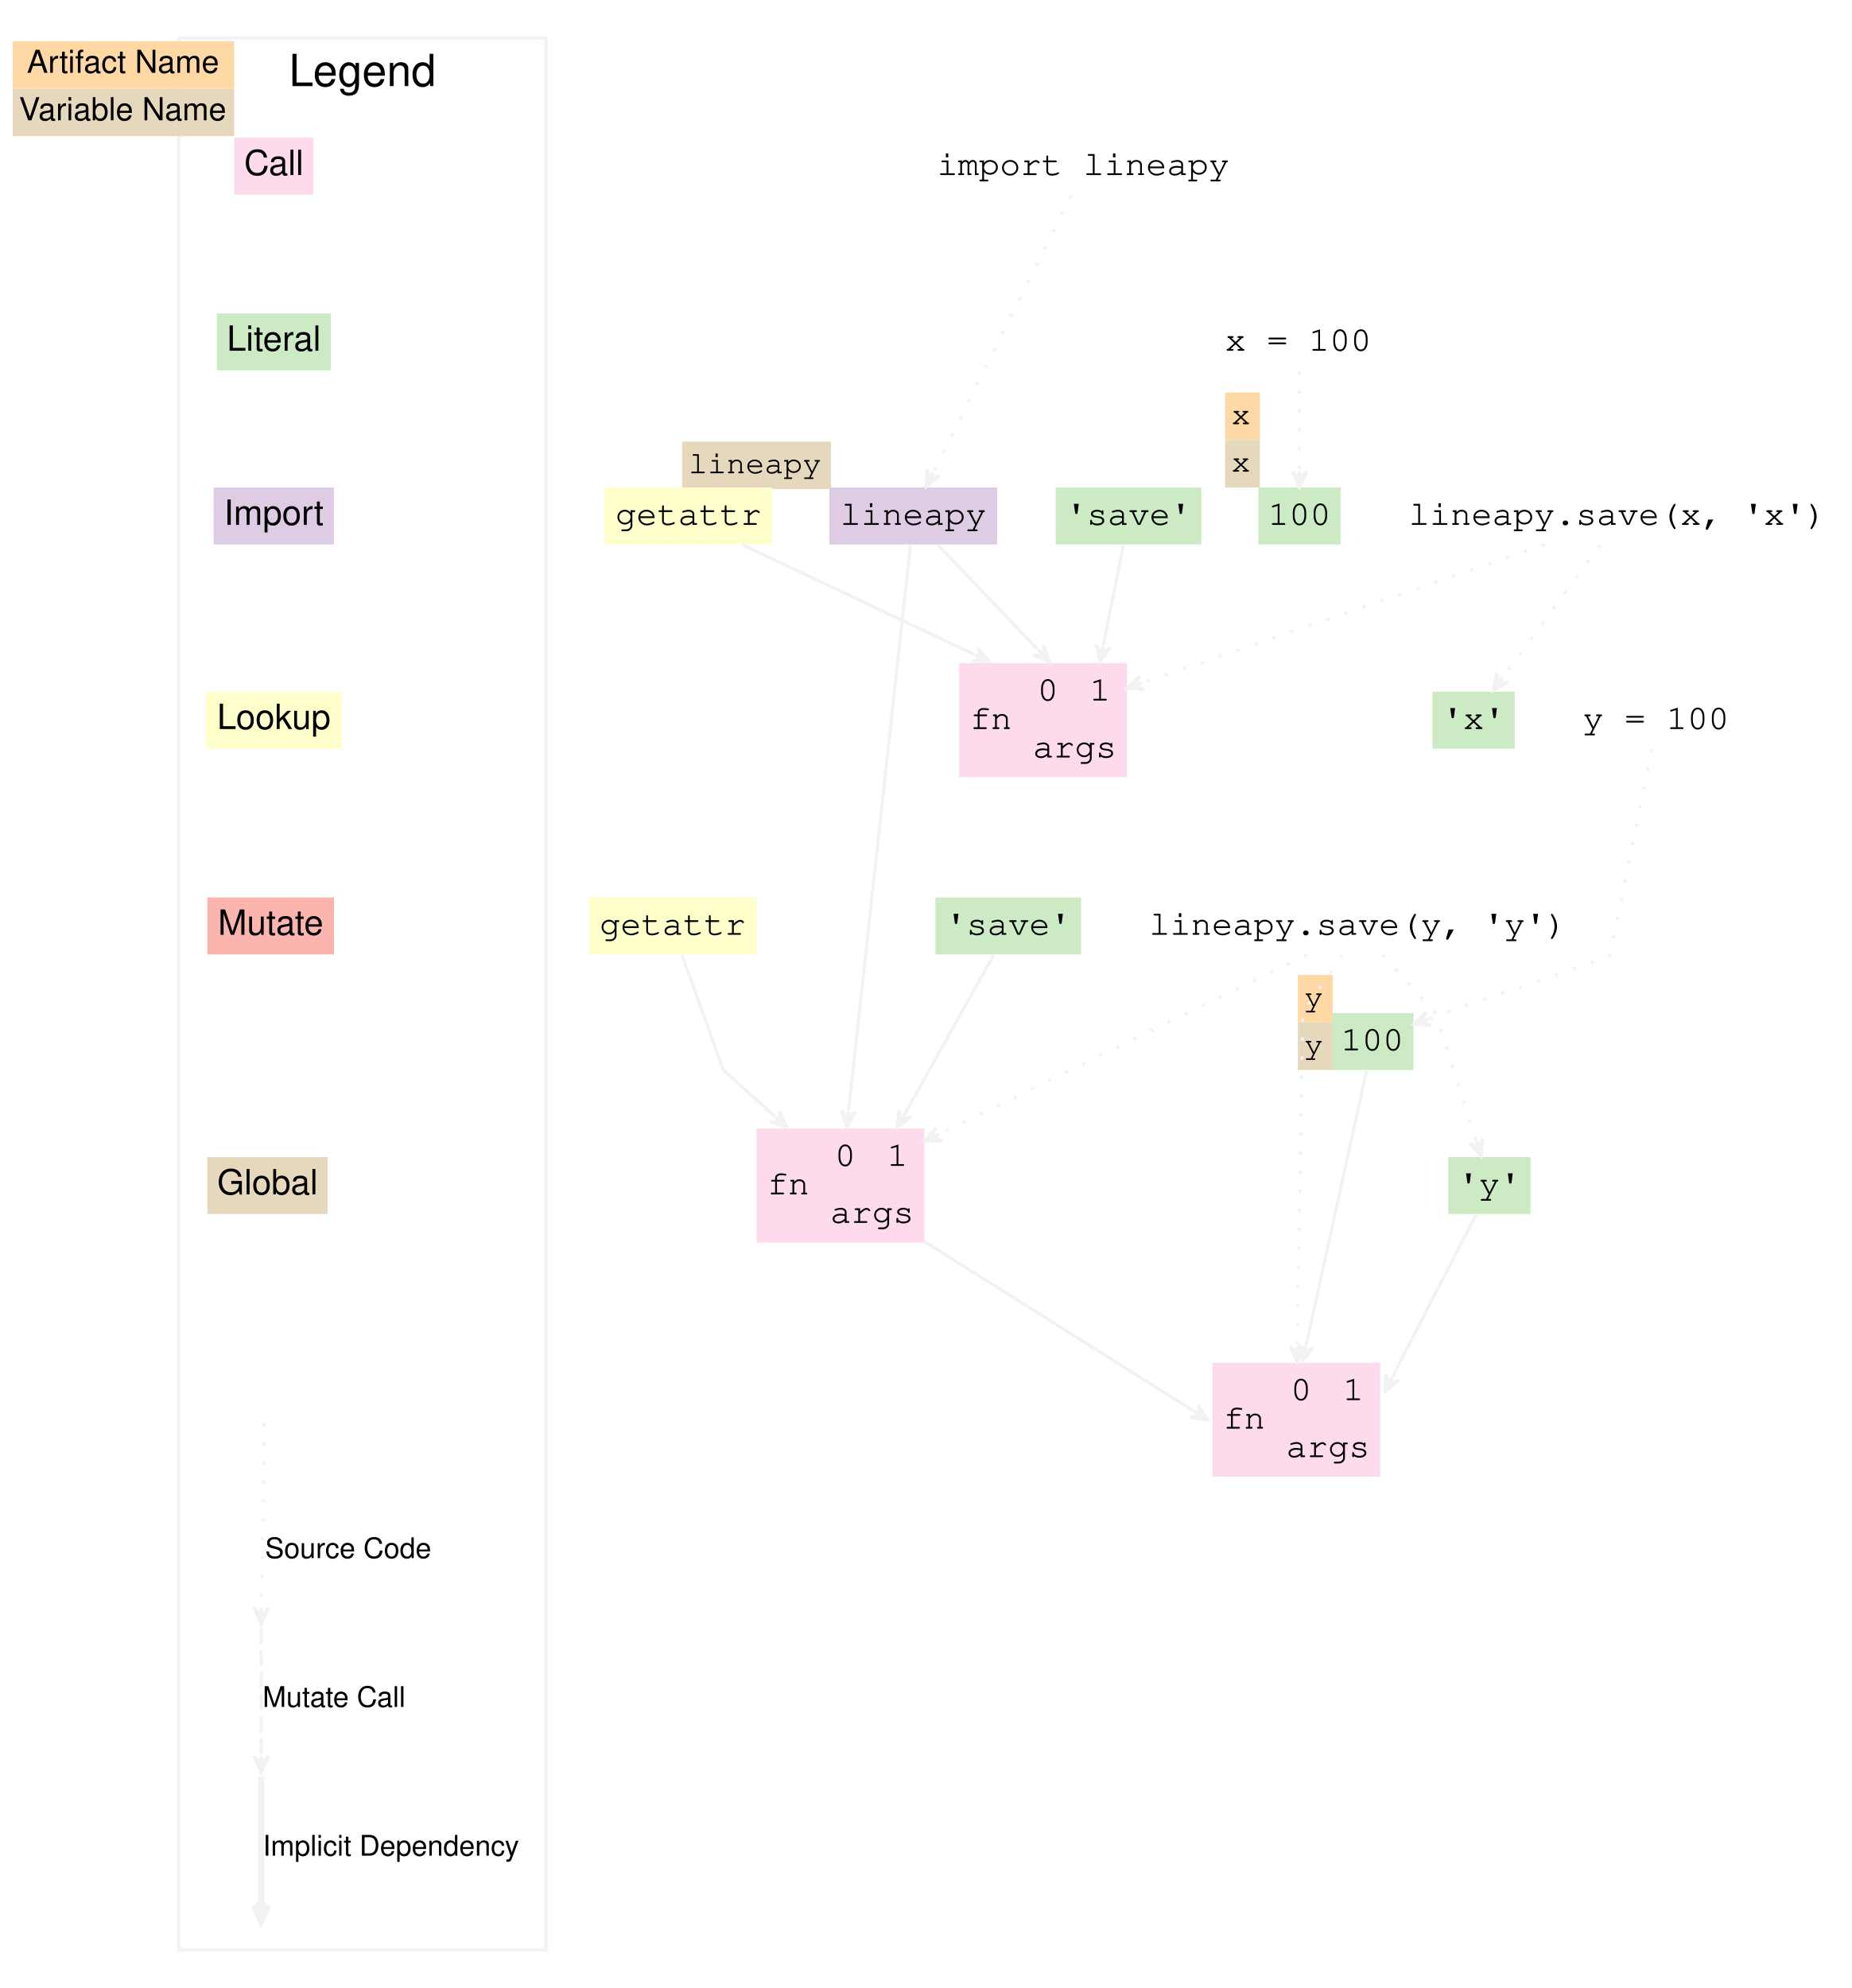
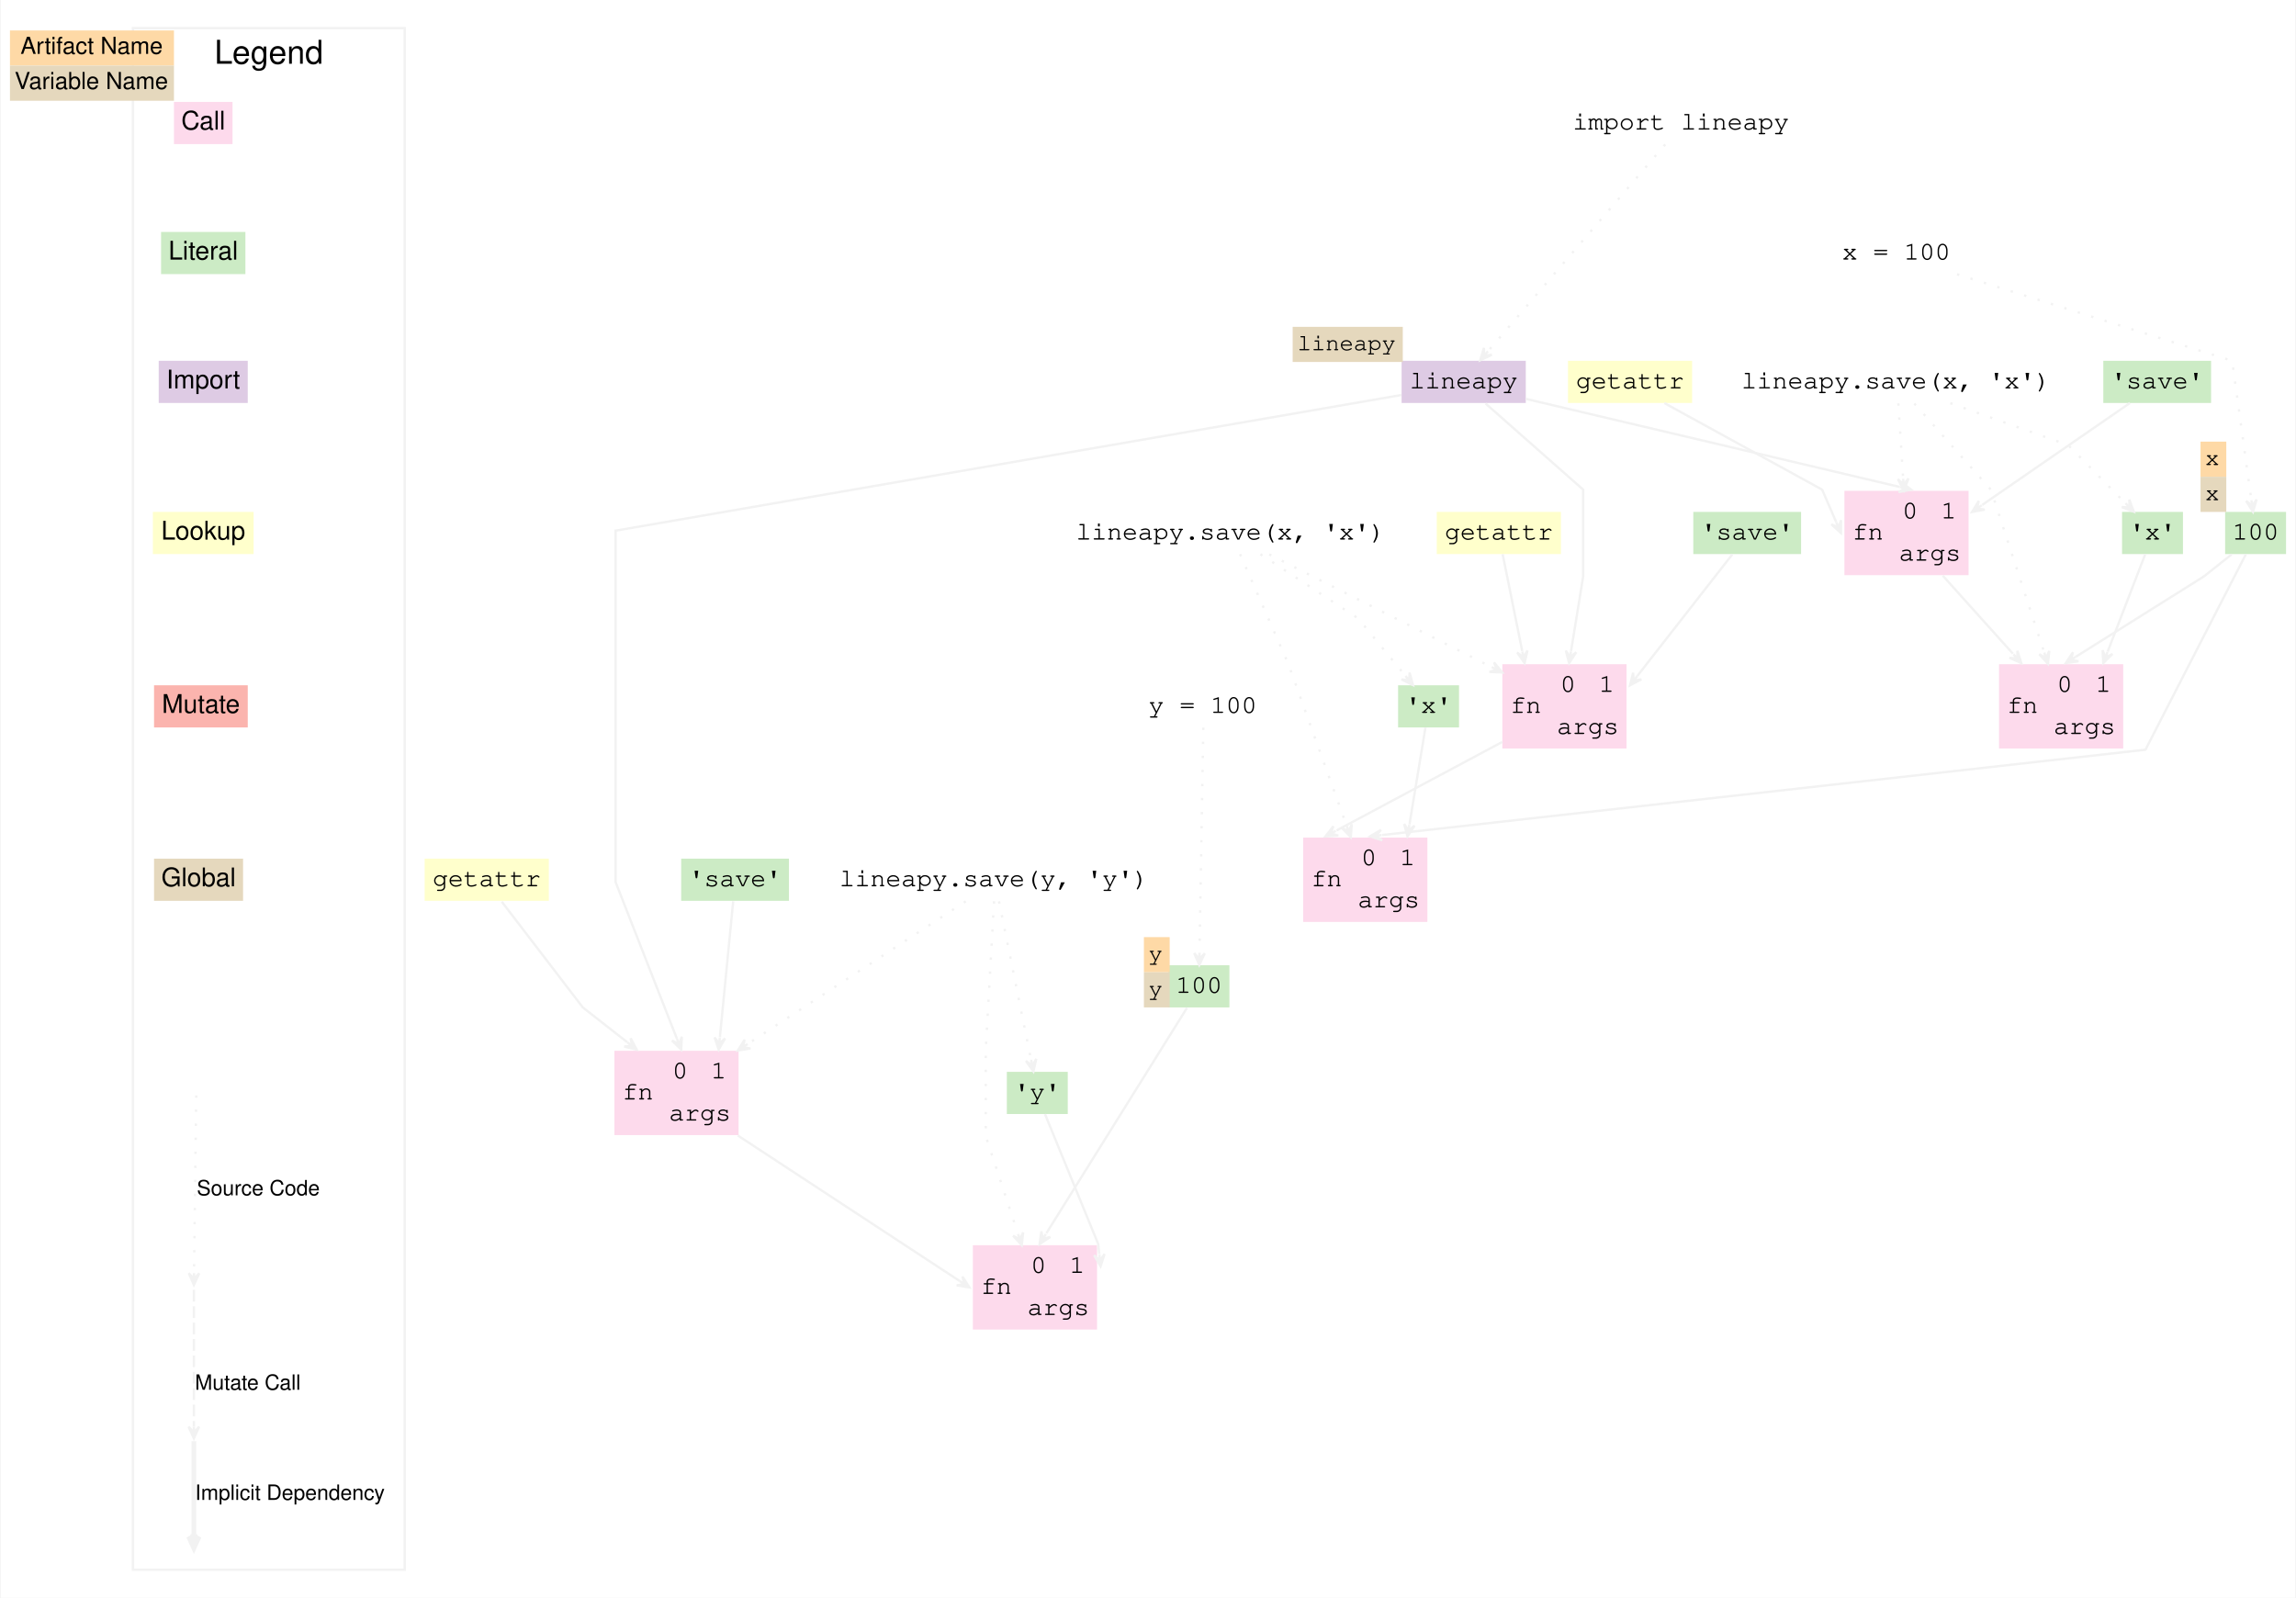
- <svg xmlns="http://www.w3.org/2000/svg" width="585pt" height="628pt" viewBox="0 0 585 628">
-   <g class="graph" transform="scale(1) translate(4 624)">
-     <polygon points="-4 4 -4 -624 581 -624 581 4" fill="#fff" stroke="transparent" />
+ <svg xmlns="http://www.w3.org/2000/svg" width="980pt" height="682pt" viewBox="0 0 979.5 682">
+   <g class="graph" transform="scale(1) translate(4 678)">
+     <polygon points="-4 4 -4 -678 975.5 -678 975.5 4" fill="#fff" stroke="transparent" />
    <g class="cluster">
-       <polygon points="52.5 -8 52.5 -612 168.5 -612 168.5 -8" fill="none" stroke="#f2f2f2" />
-       <text x="110.5" y="-596.8" font-family="Helvetica,sans-Serif" font-size="14" text-anchor="middle">Legend</text>
-     </g>
-     <g class="node">
-       <polygon points="70 -562.5 70 -580.5 95 -580.5 95 -562.5" fill="#fddaec" stroke="#f2f2f2" stroke-width="0" />
-       <text x="82.5" y="-568.7" fill="#000000" font-family="Helvetica,sans-Serif" font-size="11" text-anchor="middle">Call</text>
-       <polygon points="0 -596 0 -611 70 -611 70 -596" fill="#fed9a6" stroke="transparent" />
-       <text x="4.5" y="-601" fill="#000000" font-family="Helvetica,sans-Serif" font-size="10">Artifact Name</text>
-       <polygon points="0 -581 0 -596 70 -596 70 -581" fill="#e5d8bd" stroke="transparent" />
-       <text x="2" y="-586" fill="#000000" font-family="Helvetica,sans-Serif" font-size="10">Variable Name</text>
-       <polygon points="100.5 -525 64.5 -525 64.5 -507 100.5 -507" fill="#ccebc5" stroke="#f2f2f2" stroke-width="0" />
-       <text x="82.5" y="-513.2" fill="#000000" font-family="Helvetica,sans-Serif" font-size="11" text-anchor="middle">Literal</text>
-       <polygon points="101.5 -470 63.5 -470 63.5 -452 101.5 -452" fill="#decbe4" stroke="#f2f2f2" stroke-width="0" />
-       <text x="82.5" y="-458.2" fill="#000000" font-family="Helvetica,sans-Serif" font-size="11" text-anchor="middle">Import</text>
-       <polygon points="104 -405.5 61 -405.5 61 -387.5 104 -387.5" fill="#ffc" stroke="#f2f2f2" stroke-width="0" />
-       <text x="82.5" y="-393.7" fill="#000000" font-family="Helvetica,sans-Serif" font-size="11" text-anchor="middle">Lookup</text>
-       <polygon points="61.5 -322.5 61.5 -340.5 101.5 -340.5 101.5 -322.5" fill="#fbb4ae" stroke="#f2f2f2" stroke-width="0" />
-       <text x="81.5" y="-328.7" fill="#000000" font-family="Helvetica,sans-Serif" font-size="11" text-anchor="middle">Mutate</text>
-       <polygon points="99.5 -258.5 61.5 -258.5 61.5 -240.5 99.5 -240.5" fill="#e5d8bd" stroke="#f2f2f2" stroke-width="0" />
-       <text x="80.5" y="-246.7" fill="#000000" font-family="Helvetica,sans-Serif" font-size="11" text-anchor="middle">Global</text>
+       <polygon points="52.5 -8 52.5 -666 168.5 -666 168.5 -8" fill="none" stroke="#f2f2f2" />
+       <text x="110.5" y="-650.8" font-family="Helvetica,sans-Serif" font-size="14" text-anchor="middle">Legend</text>
+     </g>
+     <g class="node">
+       <polygon points="70 -616.5 70 -634.5 95 -634.5 95 -616.5" fill="#fddaec" stroke="#f2f2f2" stroke-width="0" />
+       <text x="82.5" y="-622.7" fill="#000000" font-family="Helvetica,sans-Serif" font-size="11" text-anchor="middle">Call</text>
+       <polygon points="0 -650 0 -665 70 -665 70 -650" fill="#fed9a6" stroke="transparent" />
+       <text x="4.5" y="-655" fill="#000000" font-family="Helvetica,sans-Serif" font-size="10">Artifact Name</text>
+       <polygon points="0 -635 0 -650 70 -650 70 -635" fill="#e5d8bd" stroke="transparent" />
+       <text x="2" y="-640" fill="#000000" font-family="Helvetica,sans-Serif" font-size="10">Variable Name</text>
+       <polygon points="100.5 -579 64.5 -579 64.5 -561 100.5 -561" fill="#ccebc5" stroke="#f2f2f2" stroke-width="0" />
+       <text x="82.5" y="-567.2" fill="#000000" font-family="Helvetica,sans-Serif" font-size="11" text-anchor="middle">Literal</text>
+       <polygon points="101.5 -524 63.5 -524 63.5 -506 101.5 -506" fill="#decbe4" stroke="#f2f2f2" stroke-width="0" />
+       <text x="82.5" y="-512.2" fill="#000000" font-family="Helvetica,sans-Serif" font-size="11" text-anchor="middle">Import</text>
+       <polygon points="104 -459.5 61 -459.5 61 -441.5 104 -441.5" fill="#ffc" stroke="#f2f2f2" stroke-width="0" />
+       <text x="82.5" y="-447.7" fill="#000000" font-family="Helvetica,sans-Serif" font-size="11" text-anchor="middle">Lookup</text>
+       <polygon points="61.5 -367.5 61.5 -385.5 101.5 -385.5 101.5 -367.5" fill="#fbb4ae" stroke="#f2f2f2" stroke-width="0" />
+       <text x="81.5" y="-373.7" fill="#000000" font-family="Helvetica,sans-Serif" font-size="11" text-anchor="middle">Mutate</text>
+       <polygon points="99.5 -311.5 61.5 -311.5 61.5 -293.5 99.5 -293.5" fill="#e5d8bd" stroke="#f2f2f2" stroke-width="0" />
+       <text x="80.5" y="-299.7" fill="#000000" font-family="Helvetica,sans-Serif" font-size="11" text-anchor="middle">Global</text>
    </g>
    <g class="edge">
-       <path d="m79.5-174.45c-0.03 1.58-0.69 43.52-0.92 58.33" fill="none" stroke="#f2f2f2" stroke-dasharray="1,5" />
-       <polygon points="78.5 -111.04 80.83 -116.01 78.54 -113.54 78.58 -116.04 78.58 -116.04 78.58 -116.04 78.54 -113.54 76.33 -116.08 78.5 -111.04" fill="#f2f2f2" stroke="#f2f2f2" />
-       <text x="106" y="-131.8" font-family="Helvetica,sans-Serif" font-size="9" text-anchor="middle">Source Code</text>
-       <path d="m78.5-109.87v40.47" fill="none" stroke="#f2f2f2" stroke-dasharray="5,2" />
-       <polygon points="78.5 -64.12 80.75 -69.12 78.5 -66.62 78.5 -69.12 78.5 -69.12 78.5 -69.12 78.5 -66.62 76.25 -69.12 78.5 -64.12" fill="#f2f2f2" stroke="#f2f2f2" />
+       <path d="m79.5-210.44c-0.03 2.05-0.71 57.54-0.93 75.43" fill="none" stroke="#f2f2f2" stroke-dasharray="1,5" />
+       <polygon points="78.5 -129.56 80.81 -134.53 78.53 -132.06 78.56 -134.56 78.56 -134.56 78.56 -134.56 78.53 -132.06 76.31 -134.58 78.5 -129.56" fill="#f2f2f2" stroke="#f2f2f2" />
+       <text x="106" y="-167.8" font-family="Helvetica,sans-Serif" font-size="9" text-anchor="middle">Source Code</text>
+       <path d="m78.5-127.45v58.33" fill="none" stroke="#f2f2f2" stroke-dasharray="5,2" />
+       <polygon points="78.5 -64.04 80.75 -69.04 78.5 -66.54 78.5 -69.04 78.5 -69.04 78.5 -69.04 78.5 -66.54 76.25 -69.04 78.5 -64.04" fill="#f2f2f2" stroke="#f2f2f2" />
      <text x="101.5" y="-84.8" font-family="Helvetica,sans-Serif" font-size="9" text-anchor="middle">Mutate Call</text>
      <path d="m78.5-62.87v40.47" fill="none" stroke="#f2f2f2" stroke-width="2" />
      <polygon points="78.5 -17.12 80.75 -22.12 79 -19.62 79 -22.12 78.5 -22.12 78 -22.12 78 -19.62 76.25 -22.12 78.5 -17.12" fill="#f2f2f2" stroke="#f2f2f2" stroke-width="2" />
      <text x="119.5" y="-37.8" font-family="Helvetica,sans-Serif" font-size="9" text-anchor="middle">Implicit Dependency</text>
    </g>
    <g class="node">
-       <polygon points="311 -470 258 -470 258 -452 311 -452" fill="#decbe4" stroke="#f2f2f2" stroke-width="0" />
-       <text x="284.5" y="-458.2" fill="#000000" font-family="Courier,monospace" font-size="11" text-anchor="middle">lineapy</text>
-       <polygon points="211.5 -469.5 211.5 -484.5 258.5 -484.5 258.5 -469.5" fill="#e5d8bd" stroke="transparent" />
-       <text x="213.5" y="-474.5" fill="#000000" font-family="Courier,monospace" font-size="10">lineapy</text>
-       <polygon points="299 -378.5 299 -414.5 352 -414.5 352 -378.5" fill="#fddaec" stroke="#f2f2f2" stroke-width="0" />
-       <text x="309" y="-393.7" fill="#000000" font-family="Courier,monospace" font-size="11" text-anchor="middle">fn</text>
-       <polyline points="319 -378.5 319 -414.5" fill="none" stroke="#f2f2f2" stroke-width="0" />
-       <text x="327" y="-402.7" fill="#000000" font-family="Courier,monospace" font-size="11" text-anchor="middle">0</text>
-       <polyline points="335 -396.5 335 -414.5" fill="none" stroke="#f2f2f2" stroke-width="0" />
-       <text x="343.5" y="-402.7" fill="#000000" font-family="Courier,monospace" font-size="11" text-anchor="middle">1</text>
-       <polyline points="319 -396.5 352 -396.5" fill="none" stroke="#f2f2f2" stroke-width="0" />
-       <text x="335.5" y="-384.7" fill="#000000" font-family="Courier,monospace" font-size="11" text-anchor="middle">args</text>
-     </g>
-     <g class="edge" stroke="#f2f2f2">
-       <path d="m292.39-451.75c9.31 9.75 24.4 25.55 31.37 32.84" fill="none" />
-       <polygon points="327.5 -415 325.67 -420.17 325.77 -416.81 324.05 -418.61 324.05 -418.61 324.05 -418.61 325.77 -416.81 322.42 -417.06 327.5 -415" fill="#f2f2f2" />
-     </g>
-     <g class="node">
-       <polygon points="235 -231.5 235 -267.5 288 -267.5 288 -231.5" fill="#fddaec" stroke="#f2f2f2" stroke-width="0" />
-       <text x="245" y="-246.7" fill="#000000" font-family="Courier,monospace" font-size="11" text-anchor="middle">fn</text>
-       <polyline points="255 -231.5 255 -267.5" fill="none" stroke="#f2f2f2" stroke-width="0" />
-       <text x="263" y="-255.7" fill="#000000" font-family="Courier,monospace" font-size="11" text-anchor="middle">0</text>
-       <polyline points="271 -249.5 271 -267.5" fill="none" stroke="#f2f2f2" stroke-width="0" />
-       <text x="279.5" y="-255.7" fill="#000000" font-family="Courier,monospace" font-size="11" text-anchor="middle">1</text>
-       <polyline points="255 -249.5 288 -249.5" fill="none" stroke="#f2f2f2" stroke-width="0" />
-       <text x="271.5" y="-237.7" fill="#000000" font-family="Courier,monospace" font-size="11" text-anchor="middle">args</text>
-     </g>
-     <g class="edge" stroke="#f2f2f2">
-       <path d="m283.6-451.75c-3.57 32.59-16.61 151.86-19.52 178.46" fill="none" />
-       <polygon points="263.5 -268 266.28 -272.73 263.77 -270.49 264.04 -272.97 264.04 -272.97 264.04 -272.97 263.77 -270.49 261.81 -273.22 263.5 -268" fill="#f2f2f2" />
-     </g>
-     <g class="node">
-       <polygon points="419.5 -470 393.5 -470 393.5 -452 419.5 -452" fill="#ccebc5" stroke="#f2f2f2" stroke-width="0" />
-       <text x="406.5" y="-458.2" fill="#000000" font-family="Courier,monospace" font-size="11" text-anchor="middle">100</text>
-       <polygon points="383 -485 383 -500 394 -500 394 -485" fill="#fed9a6" stroke="transparent" />
-       <text x="385" y="-490" fill="#000000" font-family="Courier,monospace" font-size="10">x</text>
-       <polygon points="383 -470 383 -485 394 -485 394 -470" fill="#e5d8bd" stroke="transparent" />
-       <text x="385" y="-475" fill="#000000" font-family="Courier,monospace" font-size="10">x</text>
-       <polygon points="474.5 -405.5 448.5 -405.5 448.5 -387.5 474.5 -387.5" fill="#ccebc5" stroke="#f2f2f2" stroke-width="0" />
-       <text x="461.5" y="-393.7" fill="#000000" font-family="Courier,monospace" font-size="11" text-anchor="middle">'x'</text>
-       <polygon points="240 -470 187 -470 187 -452 240 -452" fill="#ffc" stroke="#f2f2f2" stroke-width="0" />
-       <text x="213.5" y="-458.2" fill="#000000" font-family="Courier,monospace" font-size="11" text-anchor="middle">getattr</text>
-     </g>
-     <g class="edge" stroke="#f2f2f2">
-       <path d="m230.48-451.95c22.21 10.51 59.83 28.33 73.16 34.65" fill="none" />
-       <polygon points="308.5 -415 304.94 -419.17 306.24 -416.07 303.98 -417.14 303.98 -417.14 303.98 -417.14 306.24 -416.07 303.02 -415.11 308.5 -415" fill="#f2f2f2" />
-     </g>
-     <g class="node">
-       <polygon points="375.5 -470 329.5 -470 329.5 -452 375.5 -452" fill="#ccebc5" stroke="#f2f2f2" stroke-width="0" />
-       <text x="352.5" y="-458.2" fill="#000000" font-family="Courier,monospace" font-size="11" text-anchor="middle">'save'</text>
-     </g>
-     <g class="edge" stroke="#f2f2f2">
-       <path d="m350.85-451.75c-1.85 9.24-4.78 23.92-6.33 31.63" fill="none" />
-       <polygon points="343.5 -415 346.69 -419.46 343.99 -417.45 344.48 -419.9 344.48 -419.9 344.48 -419.9 343.99 -417.45 342.27 -420.34 343.5 -415" fill="#f2f2f2" />
-     </g>
-     <g class="node">
-       <polygon points="442.5 -304 416.5 -304 416.5 -286 442.5 -286" fill="#ccebc5" stroke="#f2f2f2" stroke-width="0" />
-       <text x="429.5" y="-292.2" fill="#000000" font-family="Courier,monospace" font-size="11" text-anchor="middle">100</text>
-       <polygon points="406 -301 406 -316 417 -316 417 -301" fill="#fed9a6" stroke="transparent" />
-       <text x="408" y="-306" fill="#000000" font-family="Courier,monospace" font-size="10">y</text>
-       <polygon points="406 -286 406 -301 417 -301 417 -286" fill="#e5d8bd" stroke="transparent" />
-       <text x="408" y="-291" fill="#000000" font-family="Courier,monospace" font-size="10">y</text>
-       <polygon points="379 -157.5 379 -193.5 432 -193.5 432 -157.5" fill="#fddaec" stroke="#f2f2f2" stroke-width="0" />
-       <text x="389" y="-172.7" fill="#000000" font-family="Courier,monospace" font-size="11" text-anchor="middle">fn</text>
-       <polyline points="399 -157.5 399 -193.5" fill="none" stroke="#f2f2f2" stroke-width="0" />
-       <text x="407" y="-181.7" fill="#000000" font-family="Courier,monospace" font-size="11" text-anchor="middle">0</text>
-       <polyline points="415 -175.5 415 -193.5" fill="none" stroke="#f2f2f2" stroke-width="0" />
-       <text x="423.5" y="-181.7" fill="#000000" font-family="Courier,monospace" font-size="11" text-anchor="middle">1</text>
-       <polyline points="399 -175.5 432 -175.5" fill="none" stroke="#f2f2f2" stroke-width="0" />
-       <text x="415.5" y="-163.7" fill="#000000" font-family="Courier,monospace" font-size="11" text-anchor="middle">args</text>
-     </g>
-     <g class="edge" stroke="#f2f2f2">
-       <path d="m427.7-285.82c-4.39 19.97-15.56 70.71-19.1 86.83" fill="none" />
-       <polygon points="407.5 -194 410.77 -198.4 408.04 -196.44 408.57 -198.88 408.57 -198.88 408.57 -198.88 408.04 -196.44 406.38 -199.37 407.5 -194" fill="#f2f2f2" />
-     </g>
-     <g class="node">
-       <polygon points="479.5 -258.5 453.5 -258.5 453.5 -240.5 479.5 -240.5" fill="#ccebc5" stroke="#f2f2f2" stroke-width="0" />
-       <text x="466.5" y="-246.7" fill="#000000" font-family="Courier,monospace" font-size="11" text-anchor="middle">'y'</text>
-     </g>
-     <g class="edge" stroke="#f2f2f2">
-       <path d="m462.32-240.39c-7.01 13.58-20.9 40.53-26.45 51.29" fill="none" />
-       <polygon points="433.5 -184.5 437.79 -187.91 434.65 -186.72 435.79 -188.94 435.79 -188.94 435.79 -188.94 434.65 -186.72 433.79 -189.98 433.5 -184.5" fill="#f2f2f2" />
-     </g>
-     <g class="node">
-       <polygon points="235 -340.5 182 -340.5 182 -322.5 235 -322.5" fill="#ffc" stroke="#f2f2f2" stroke-width="0" />
-       <text x="208.5" y="-328.7" fill="#000000" font-family="Courier,monospace" font-size="11" text-anchor="middle">getattr</text>
-     </g>
-     <g class="edge" stroke="#f2f2f2">
-       <path d="m211.43-322.34c4.62 12.85 13.07 36.34 13.07 36.34s10.33 9.3 16.14 14.53" fill="none" />
-       <polygon points="244.5 -268 242.29 -273.02 242.64 -269.67 240.78 -271.34 240.78 -271.34 240.78 -271.34 242.64 -269.67 239.28 -269.67 244.5 -268" fill="#f2f2f2" />
-     </g>
-     <g class="node">
-       <polygon points="337.5 -340.5 291.5 -340.5 291.5 -322.5 337.5 -322.5" fill="#ccebc5" stroke="#f2f2f2" stroke-width="0" />
-       <text x="314.5" y="-328.7" fill="#000000" font-family="Courier,monospace" font-size="11" text-anchor="middle">'save'</text>
-     </g>
-     <g class="edge" stroke="#f2f2f2">
-       <path d="m309.92-322.33c-7.48 13.37-22.1 39.47-27.93 49.88" fill="none" />
-       <polygon points="279.5 -268 283.91 -271.26 280.72 -270.18 281.94 -272.36 281.94 -272.36 281.94 -272.36 280.72 -270.18 279.98 -273.46 279.5 -268" fill="#f2f2f2" />
-       <path d="m288.11-231.75c28.36 17.85 71.05 44.71 84.89 53.42" fill="none" />
-       <polygon points="377.5 -175.5 374.47 -180.07 375.38 -176.83 373.27 -178.16 373.27 -178.16 373.27 -178.16 375.38 -176.83 372.07 -176.26 377.5 -175.5" fill="#f2f2f2" />
-     </g>
-     <g class="node">
-       <polygon points="388 -580.5 289 -580.5 289 -562.5 388 -562.5" fill="none" stroke="#000" stroke-width="0" />
-       <text x="292" y="-568.7" fill="#000000" font-family="Courier,monospace" font-size="11">import lineapy</text>
-     </g>
-     <g class="edge" stroke="#f2f2f2">
-       <path d="m334.44-562.34c-9.3 18.69-32.23 64.76-43.49 87.38" fill="none" stroke-dasharray="1,5" />
-       <polygon points="288.61 -470.25 292.85 -473.72 289.72 -472.49 290.83 -474.73 290.83 -474.73 290.83 -474.73 289.72 -472.49 288.82 -475.73 288.61 -470.25" fill="#f2f2f2" />
-     </g>
-     <g class="node">
-       <polygon points="433 -525 380 -525 380 -507 433 -507" fill="none" stroke="#000" stroke-width="0" />
-       <text x="383" y="-513.2" fill="#000000" font-family="Courier,monospace" font-size="11">x = 100</text>
-     </g>
-     <g class="edge" stroke="#f2f2f2">
-       <path d="m406.5-506.72v31.58" fill="none" stroke-dasharray="1,5" />
-       <polygon points="406.5 -470.05 408.75 -475.05 406.5 -472.55 406.5 -475.05 406.5 -475.05 406.5 -475.05 406.5 -472.55 404.25 -475.05 406.5 -470.05" fill="#f2f2f2" />
-     </g>
-     <g class="node">
-       <polygon points="577 -470 438 -470 438 -452 577 -452" fill="none" stroke="#000" stroke-width="0" />
-       <text x="441" y="-458.2" fill="#000000" font-family="Courier,monospace" font-size="11">lineapy.save(x, 'x')</text>
-     </g>
-     <g class="edge" stroke="#f2f2f2">
-       <path d="m501.49-451.83c-7.81 10.61-21.52 29.24-30.68 41.68" fill="none" stroke-dasharray="1,5" />
-       <polygon points="467.66 -405.87 472.44 -408.57 469.14 -407.89 470.63 -409.9 470.63 -409.9 470.63 -409.9 469.14 -407.89 468.81 -411.23 467.66 -405.87" fill="#f2f2f2" />
-       <path d="m484.08-451.96c-32.43 11.14-91.11 31.29-127.27 43.71" fill="none" stroke-dasharray="1,5" />
-       <polygon points="352.08 -406.63 357.54 -406.12 354.44 -407.44 356.81 -408.25 356.81 -408.25 356.81 -408.25 354.44 -407.44 356.07 -410.38 352.08 -406.63" fill="#f2f2f2" />
-     </g>
-     <g class="node">
-       <polygon points="546 -405.5 493 -405.5 493 -387.5 546 -387.5" fill="none" stroke="#000" stroke-width="0" />
-       <text x="496" y="-393.7" fill="#000000" font-family="Courier,monospace" font-size="11">y = 100</text>
-     </g>
-     <g class="edge" stroke="#f2f2f2">
-       <path d="m517.84-387.35c-3.91 19.13-13.34 65.35-13.34 65.35s-34.96 12.12-57.14 19.81" fill="none" stroke-dasharray="1,5" />
-       <polygon points="442.56 -300.53 448.03 -300.04 444.93 -301.35 447.29 -302.17 447.29 -302.17 447.29 -302.17 444.93 -301.35 446.55 -304.29 442.56 -300.53" fill="#f2f2f2" />
-     </g>
-     <g class="node">
-       <polygon points="495 -340.5 356 -340.5 356 -322.5 495 -322.5" fill="none" stroke="#000" stroke-width="0" />
-       <text x="359" y="-328.7" fill="#000000" font-family="Courier,monospace" font-size="11">lineapy.save(y, 'y')</text>
-     </g>
-     <g class="edge" stroke="#f2f2f2">
-       <path d="m432.83-322.41c7.06 7.8 16.67 18.41 16.67 18.41s7.72 24.29 12.75 40.14" fill="none" stroke-dasharray="1,5" />
-       <polygon points="463.84 -258.86 464.47 -264.31 463.09 -261.24 462.33 -263.62 462.33 -263.62 462.33 -263.62 463.09 -261.24 460.19 -262.94 463.84 -258.86" fill="#f2f2f2" />
-       <path d="m408.87-322.39c-27.2 13.27-81.63 39.82-116.18 56.68" fill="none" stroke-dasharray="1,5" />
-       <polygon points="288.16 -263.5 293.64 -263.67 290.4 -264.6 292.65 -265.7 292.65 -265.7 292.65 -265.7 290.4 -264.6 291.67 -267.72 288.16 -263.5" fill="#f2f2f2" />
-       <path d="m420-322.41c-5.29 7.8-12.5 18.41-12.5 18.41s-1.08 68.59-1.65 105.15" fill="none" stroke-dasharray="1,5" />
-       <polygon points="405.77 -193.7 408.1 -198.66 405.81 -196.19 405.85 -198.69 405.85 -198.69 405.85 -198.69 405.81 -196.19 403.6 -198.73 405.77 -193.7" fill="#f2f2f2" />
+       <polygon points="647 -524 594 -524 594 -506 647 -506" fill="#decbe4" stroke="#f2f2f2" stroke-width="0" />
+       <text x="620.5" y="-512.2" fill="#000000" font-family="Courier,monospace" font-size="11" text-anchor="middle">lineapy</text>
+       <polygon points="547.5 -523.5 547.5 -538.5 594.5 -538.5 594.5 -523.5" fill="#e5d8bd" stroke="transparent" />
+       <text x="549.5" y="-528.5" fill="#000000" font-family="Courier,monospace" font-size="10">lineapy</text>
+       <polygon points="783 -432.5 783 -468.5 836 -468.5 836 -432.5" fill="#fddaec" stroke="#f2f2f2" stroke-width="0" />
+       <text x="793" y="-447.7" fill="#000000" font-family="Courier,monospace" font-size="11" text-anchor="middle">fn</text>
+       <polyline points="803 -432.5 803 -468.5" fill="none" stroke="#f2f2f2" stroke-width="0" />
+       <text x="811" y="-456.7" fill="#000000" font-family="Courier,monospace" font-size="11" text-anchor="middle">0</text>
+       <polyline points="819 -450.5 819 -468.5" fill="none" stroke="#f2f2f2" stroke-width="0" />
+       <text x="827.5" y="-456.7" fill="#000000" font-family="Courier,monospace" font-size="11" text-anchor="middle">1</text>
+       <polyline points="803 -450.5 836 -450.5" fill="none" stroke="#f2f2f2" stroke-width="0" />
+       <text x="819.5" y="-438.7" fill="#000000" font-family="Courier,monospace" font-size="11" text-anchor="middle">args</text>
+     </g>
+     <g class="edge" stroke="#f2f2f2">
+       <path d="m647.06-507.74c45.92 10.82 137.38 32.36 159.53 37.58" fill="none" />
+       <polygon points="811.5 -469 807.15 -472.34 809.07 -469.57 806.63 -470.15 806.63 -470.15 806.63 -470.15 809.07 -469.57 806.12 -467.96 811.5 -469" fill="#f2f2f2" />
+     </g>
+     <g class="node">
+       <polygon points="637 -358.5 637 -394.5 690 -394.5 690 -358.5" fill="#fddaec" stroke="#f2f2f2" stroke-width="0" />
+       <text x="647" y="-373.7" fill="#000000" font-family="Courier,monospace" font-size="11" text-anchor="middle">fn</text>
+       <polyline points="657 -358.5 657 -394.5" fill="none" stroke="#f2f2f2" stroke-width="0" />
+       <text x="665" y="-382.7" fill="#000000" font-family="Courier,monospace" font-size="11" text-anchor="middle">0</text>
+       <polyline points="673 -376.5 673 -394.5" fill="none" stroke="#f2f2f2" stroke-width="0" />
+       <text x="681.5" y="-382.7" fill="#000000" font-family="Courier,monospace" font-size="11" text-anchor="middle">1</text>
+       <polyline points="657 -376.5 690 -376.5" fill="none" stroke="#f2f2f2" stroke-width="0" />
+       <text x="673.5" y="-364.7" fill="#000000" font-family="Courier,monospace" font-size="11" text-anchor="middle">args</text>
+     </g>
+     <g class="edge" stroke="#f2f2f2">
+       <path d="m629.85-505.75c14.73 12.99 41.65 36.75 41.65 36.75v37s-3.52 21.69-5.17 31.86" fill="none" />
+       <polygon points="665.5 -395 668.52 -399.58 665.9 -397.47 666.3 -399.94 666.3 -399.94 666.3 -399.94 665.9 -397.47 664.08 -400.3 665.5 -395" fill="#f2f2f2" />
+     </g>
+     <g class="node">
+       <polygon points="258 -193.5 258 -229.5 311 -229.5 311 -193.5" fill="#fddaec" stroke="#f2f2f2" stroke-width="0" />
+       <text x="268" y="-208.7" fill="#000000" font-family="Courier,monospace" font-size="11" text-anchor="middle">fn</text>
+       <polyline points="278 -193.5 278 -229.5" fill="none" stroke="#f2f2f2" stroke-width="0" />
+       <text x="286" y="-217.7" fill="#000000" font-family="Courier,monospace" font-size="11" text-anchor="middle">0</text>
+       <polyline points="294 -211.5 294 -229.5" fill="none" stroke="#f2f2f2" stroke-width="0" />
+       <text x="302.5" y="-217.7" fill="#000000" font-family="Courier,monospace" font-size="11" text-anchor="middle">1</text>
+       <polyline points="278 -211.5 311 -211.5" fill="none" stroke="#f2f2f2" stroke-width="0" />
+       <text x="294.5" y="-199.7" fill="#000000" font-family="Courier,monospace" font-size="11" text-anchor="middle">args</text>
+     </g>
+     <g class="edge" stroke="#f2f2f2">
+       <path d="m593.88-509.4c-83.6 14.43-335.38 57.9-335.38 57.9v150s19.93 50.9 26.16 66.81" fill="none" />
+       <polygon points="286.5 -230 286.77 -235.48 285.59 -232.33 284.68 -234.66 284.68 -234.66 284.68 -234.66 285.59 -232.33 282.58 -233.84 286.5 -230" fill="#f2f2f2" />
+     </g>
+     <g class="node">
+       <polygon points="971.5 -459.5 945.5 -459.5 945.5 -441.5 971.5 -441.5" fill="#ccebc5" stroke="#f2f2f2" stroke-width="0" />
+       <text x="958.5" y="-447.7" fill="#000000" font-family="Courier,monospace" font-size="11" text-anchor="middle">100</text>
+       <polygon points="935 -474.5 935 -489.5 946 -489.5 946 -474.5" fill="#fed9a6" stroke="transparent" />
+       <text x="937" y="-479.5" fill="#000000" font-family="Courier,monospace" font-size="10">x</text>
+       <polygon points="935 -459.5 935 -474.5 946 -474.5 946 -459.5" fill="#e5d8bd" stroke="transparent" />
+       <text x="937" y="-464.5" fill="#000000" font-family="Courier,monospace" font-size="10">x</text>
+       <polygon points="849 -358.5 849 -394.5 902 -394.5 902 -358.5" fill="#fddaec" stroke="#f2f2f2" stroke-width="0" />
+       <text x="859" y="-373.7" fill="#000000" font-family="Courier,monospace" font-size="11" text-anchor="middle">fn</text>
+       <polyline points="869 -358.5 869 -394.5" fill="none" stroke="#f2f2f2" stroke-width="0" />
+       <text x="877" y="-382.7" fill="#000000" font-family="Courier,monospace" font-size="11" text-anchor="middle">0</text>
+       <polyline points="885 -376.5 885 -394.5" fill="none" stroke="#f2f2f2" stroke-width="0" />
+       <text x="893.5" y="-382.7" fill="#000000" font-family="Courier,monospace" font-size="11" text-anchor="middle">1</text>
+       <polyline points="869 -376.5 902 -376.5" fill="none" stroke="#f2f2f2" stroke-width="0" />
+       <text x="885.5" y="-364.7" fill="#000000" font-family="Courier,monospace" font-size="11" text-anchor="middle">args</text>
+     </g>
+     <g class="edge" stroke="#f2f2f2">
+       <path d="m948.27-441.36c-5.74 4.57-11.77 9.36-11.77 9.36s-41.23 25.86-54.76 34.34" fill="none" />
+       <polygon points="877.5 -395 882.93 -395.75 879.62 -396.33 881.74 -397.66 881.74 -397.66 881.74 -397.66 879.62 -396.33 880.54 -399.56 877.5 -395" fill="#f2f2f2" />
+     </g>
+     <g class="node">
+       <polygon points="552 -284.5 552 -320.5 605 -320.5 605 -284.5" fill="#fddaec" stroke="#f2f2f2" stroke-width="0" />
+       <text x="562" y="-299.7" fill="#000000" font-family="Courier,monospace" font-size="11" text-anchor="middle">fn</text>
+       <polyline points="572 -284.5 572 -320.5" fill="none" stroke="#f2f2f2" stroke-width="0" />
+       <text x="580" y="-308.7" fill="#000000" font-family="Courier,monospace" font-size="11" text-anchor="middle">0</text>
+       <polyline points="588 -302.5 588 -320.5" fill="none" stroke="#f2f2f2" stroke-width="0" />
+       <text x="596.5" y="-308.7" fill="#000000" font-family="Courier,monospace" font-size="11" text-anchor="middle">1</text>
+       <polyline points="572 -302.5 605 -302.5" fill="none" stroke="#f2f2f2" stroke-width="0" />
+       <text x="588.5" y="-290.7" fill="#000000" font-family="Courier,monospace" font-size="11" text-anchor="middle">args</text>
+     </g>
+     <g class="edge" stroke="#f2f2f2">
+       <path d="m954.33-441.38c-11.5 22.39-42.83 83.38-42.83 83.38s-283.69 31.71-325.8 36.42" fill="none" />
+       <polygon points="580.5 -321 585.72 -319.32 582.98 -321.28 585.47 -321.56 585.47 -321.56 585.47 -321.56 582.98 -321.28 585.22 -323.79 580.5 -321" fill="#f2f2f2" />
+     </g>
+     <g class="node">
+       <polygon points="927.5 -459.5 901.5 -459.5 901.5 -441.5 927.5 -441.5" fill="#ccebc5" stroke="#f2f2f2" stroke-width="0" />
+       <text x="914.5" y="-447.7" fill="#000000" font-family="Courier,monospace" font-size="11" text-anchor="middle">'x'</text>
+     </g>
+     <g class="edge" stroke="#f2f2f2">
+       <path d="m911.4-441.46c-4.43 11.49-12.42 32.25-16.04 41.63" fill="none" />
+       <polygon points="893.5 -395 897.4 -398.86 894.4 -397.33 895.3 -399.67 895.3 -399.67 895.3 -399.67 894.4 -397.33 893.2 -400.47 893.5 -395" fill="#f2f2f2" />
+     </g>
+     <g class="node">
+       <polygon points="718 -524 665 -524 665 -506 718 -506" fill="#ffc" stroke="#f2f2f2" stroke-width="0" />
+       <text x="691.5" y="-512.2" fill="#000000" font-family="Courier,monospace" font-size="11" text-anchor="middle">getattr</text>
+     </g>
+     <g class="edge" stroke="#f2f2f2">
+       <path d="m706.16-505.95c23.59 12.94 67.34 36.95 67.34 36.95s3.61 8.35 5.98 13.83" fill="none" />
+       <polygon points="781.5 -450.5 781.58 -455.98 780.51 -452.79 779.52 -455.09 779.52 -455.09 779.52 -455.09 780.51 -452.79 777.45 -454.2 781.5 -450.5" fill="#f2f2f2" />
+     </g>
+     <g class="node">
+       <polygon points="939.5 -524 893.5 -524 893.5 -506 939.5 -506" fill="#ccebc5" stroke="#f2f2f2" stroke-width="0" />
+       <text x="916.5" y="-512.2" fill="#000000" font-family="Courier,monospace" font-size="11" text-anchor="middle">'save'</text>
+     </g>
+     <g class="edge" stroke="#f2f2f2">
+       <path d="m904.84-505.96c-17.85 12.32-51.15 35.29-63.01 43.47" fill="none" />
+       <polygon points="837.5 -459.5 842.89 -460.49 839.56 -460.92 841.62 -462.34 841.62 -462.34 841.62 -462.34 839.56 -460.92 840.34 -464.19 837.5 -459.5" fill="#f2f2f2" />
+       <path d="m825-432.26c10.55 11.73 23.67 26.33 29.9 33.25" fill="none" />
+       <polygon points="858.5 -395 856.83 -400.22 856.83 -396.86 855.16 -398.72 855.16 -398.72 855.16 -398.72 856.83 -396.86 853.48 -397.21 858.5 -395" fill="#f2f2f2" />
+     </g>
+     <g class="node">
+       <polygon points="618.5 -385.5 592.5 -385.5 592.5 -367.5 618.5 -367.5" fill="#ccebc5" stroke="#f2f2f2" stroke-width="0" />
+       <text x="605.5" y="-373.7" fill="#000000" font-family="Courier,monospace" font-size="11" text-anchor="middle">'x'</text>
+     </g>
+     <g class="edge" stroke="#f2f2f2">
+       <path d="m604.17-367.46c-1.88 11.37-5.25 31.82-6.82 41.33" fill="none" />
+       <polygon points="596.5 -321 599.53 -325.57 596.91 -323.47 597.31 -325.93 597.31 -325.93 597.31 -325.93 596.91 -323.47 595.09 -326.3 596.5 -321" fill="#f2f2f2" />
+     </g>
+     <g class="node">
+       <polygon points="662 -459.5 609 -459.5 609 -441.5 662 -441.5" fill="#ffc" stroke="#f2f2f2" stroke-width="0" />
+       <text x="635.5" y="-447.7" fill="#000000" font-family="Courier,monospace" font-size="11" text-anchor="middle">getattr</text>
+     </g>
+     <g class="edge" stroke="#f2f2f2">
+       <path d="m637.12-441.46c2.3 11.37 6.43 31.82 8.35 41.33" fill="none" />
+       <polygon points="646.5 -395 647.72 -400.35 646.01 -397.45 645.51 -399.9 645.51 -399.9 645.51 -399.9 646.01 -397.45 643.31 -399.46 646.5 -395" fill="#f2f2f2" />
+     </g>
+     <g class="node">
+       <polygon points="764.5 -459.5 718.5 -459.5 718.5 -441.5 764.5 -441.5" fill="#ccebc5" stroke="#f2f2f2" stroke-width="0" />
+       <text x="741.5" y="-447.7" fill="#000000" font-family="Courier,monospace" font-size="11" text-anchor="middle">'save'</text>
+     </g>
+     <g class="edge" stroke="#f2f2f2">
+       <path d="m735.17-441.39c-10.83 13.85-32.51 41.6-40.56 51.91" fill="none" />
+       <polygon points="691.5 -385.5 696.35 -388.05 693.04 -387.47 694.58 -389.44 694.58 -389.44 694.58 -389.44 693.04 -387.47 692.81 -390.83 691.5 -385.5" fill="#f2f2f2" />
+       <path d="m636.97-361.32c-24.32 12.99-58.37 31.18-70.74 37.79" fill="none" />
+       <polygon points="561.5 -321 566.97 -321.37 563.7 -322.18 565.91 -323.36 565.91 -323.36 565.91 -323.36 563.7 -322.18 564.85 -325.34 561.5 -321" fill="#f2f2f2" />
+     </g>
+     <g class="node">
+       <polygon points="520.5 -266 494.5 -266 494.5 -248 520.5 -248" fill="#ccebc5" stroke="#f2f2f2" stroke-width="0" />
+       <text x="507.5" y="-254.2" fill="#000000" font-family="Courier,monospace" font-size="11" text-anchor="middle">100</text>
+       <polygon points="484 -263 484 -278 495 -278 495 -263" fill="#fed9a6" stroke="transparent" />
+       <text x="486" y="-268" fill="#000000" font-family="Courier,monospace" font-size="10">y</text>
+       <polygon points="484 -248 484 -263 495 -263 495 -248" fill="#e5d8bd" stroke="transparent" />
+       <text x="486" y="-253" fill="#000000" font-family="Courier,monospace" font-size="10">y</text>
+       <polygon points="411 -110.5 411 -146.5 464 -146.5 464 -110.5" fill="#fddaec" stroke="#f2f2f2" stroke-width="0" />
+       <text x="421" y="-125.7" fill="#000000" font-family="Courier,monospace" font-size="11" text-anchor="middle">fn</text>
+       <polyline points="431 -110.5 431 -146.5" fill="none" stroke="#f2f2f2" stroke-width="0" />
+       <text x="439" y="-134.7" fill="#000000" font-family="Courier,monospace" font-size="11" text-anchor="middle">0</text>
+       <polyline points="447 -128.5 447 -146.5" fill="none" stroke="#f2f2f2" stroke-width="0" />
+       <text x="455.5" y="-134.7" fill="#000000" font-family="Courier,monospace" font-size="11" text-anchor="middle">1</text>
+       <polyline points="431 -128.5 464 -128.5" fill="none" stroke="#f2f2f2" stroke-width="0" />
+       <text x="447.5" y="-116.7" fill="#000000" font-family="Courier,monospace" font-size="11" text-anchor="middle">args</text>
+     </g>
+     <g class="edge" stroke="#f2f2f2">
+       <path d="m502.39-247.81c-13.47 21.59-49.6 79.51-60.03 96.23" fill="none" />
+       <polygon points="439.5 -147 444.06 -150.05 440.82 -149.12 442.15 -151.24 442.15 -151.24 442.15 -151.24 440.82 -149.12 440.24 -152.43 439.5 -147" fill="#f2f2f2" />
+     </g>
+     <g class="node">
+       <polygon points="451.5 -220.5 425.5 -220.5 425.5 -202.5 451.5 -202.5" fill="#ccebc5" stroke="#f2f2f2" stroke-width="0" />
+       <text x="438.5" y="-208.7" fill="#000000" font-family="Courier,monospace" font-size="11" text-anchor="middle">'y'</text>
+     </g>
+     <g class="edge" stroke="#f2f2f2">
+       <path d="m441.79-202.46c7 17.09 22.71 55.46 22.71 55.46s0.22 2.09 0.45 4.31" fill="none" />
+       <polygon points="465.5 -137.5 467.21 -142.71 465.24 -139.99 464.98 -142.47 464.98 -142.47 464.98 -142.47 465.24 -139.99 462.74 -142.24 465.5 -137.5" fill="#f2f2f2" />
+     </g>
+     <g class="node">
+       <polygon points="230 -311.5 177 -311.5 177 -293.5 230 -293.5" fill="#ffc" stroke="#f2f2f2" stroke-width="0" />
+       <text x="203.5" y="-299.7" fill="#000000" font-family="Courier,monospace" font-size="11" text-anchor="middle">getattr</text>
+     </g>
+     <g class="edge" stroke="#f2f2f2">
+       <path d="m209.91-293.14c11.53 15.05 34.59 45.14 34.59 45.14s12.4 9.71 18.99 14.86" fill="none" />
+       <polygon points="267.5 -230 264.95 -234.85 265.53 -231.54 263.56 -233.08 263.56 -233.08 263.56 -233.08 265.53 -231.54 262.18 -231.31 267.5 -230" fill="#f2f2f2" />
+     </g>
+     <g class="node">
+       <polygon points="332.5 -311.5 286.5 -311.5 286.5 -293.5 332.5 -293.5" fill="#ccebc5" stroke="#f2f2f2" stroke-width="0" />
+       <text x="309.5" y="-299.7" fill="#000000" font-family="Courier,monospace" font-size="11" text-anchor="middle">'save'</text>
+     </g>
+     <g class="edge" stroke="#f2f2f2">
+       <path d="m308.7-293.3c-1.45 14.82-4.47 45.66-5.68 58.02" fill="none" />
+       <polygon points="302.5 -230 305.23 -234.76 302.74 -232.49 302.99 -234.98 302.99 -234.98 302.99 -234.98 302.74 -232.49 300.75 -235.2 302.5 -230" fill="#f2f2f2" />
+       <path d="m310.7-193.31c30.93 20.29 80 52.48 94.58 62.04" fill="none" />
+       <polygon points="409.5 -128.5 406.55 -133.12 407.41 -129.87 405.32 -131.24 405.32 -131.24 405.32 -131.24 407.41 -129.87 404.09 -129.36 409.5 -128.5" fill="#f2f2f2" />
+     </g>
+     <g class="node">
+       <polygon points="763 -634.5 664 -634.5 664 -616.5 763 -616.5" fill="none" stroke="#000" stroke-width="0" />
+       <text x="667" y="-622.7" fill="#000000" font-family="Courier,monospace" font-size="11">import lineapy</text>
+     </g>
+     <g class="edge" stroke="#f2f2f2">
+       <path d="m706.51-616.34c-16.23 18.92-56.51 65.92-75.63 88.23" fill="none" stroke-dasharray="1,5" />
+       <polygon points="627.57 -524.25 632.53 -526.58 629.2 -526.15 630.83 -528.05 630.83 -528.05 630.83 -528.05 629.2 -526.15 629.12 -529.51 627.57 -524.25" fill="#f2f2f2" />
+     </g>
+     <g class="node">
+       <polygon points="832 -579 779 -579 779 -561 832 -561" fill="none" stroke="#000" stroke-width="0" />
+       <text x="782" y="-567.2" fill="#000000" font-family="Courier,monospace" font-size="11">x = 100</text>
+     </g>
+     <g class="edge" stroke="#f2f2f2">
+       <path d="m831.07-560.95c41.13 12.94 117.43 36.95 117.43 36.95s5.3 38.42 8.18 59.32" fill="none" stroke-dasharray="1,5" />
+       <polygon points="957.39 -459.54 958.94 -464.8 957.05 -462.01 956.71 -464.49 956.71 -464.49 956.71 -464.49 957.05 -462.01 954.48 -464.18 957.39 -459.54" fill="#f2f2f2" />
+     </g>
+     <g class="node">
+       <polygon points="875 -524 736 -524 736 -506 875 -506" fill="none" stroke="#000" stroke-width="0" />
+       <text x="739" y="-512.2" fill="#000000" font-family="Courier,monospace" font-size="11">lineapy.save(x, 'x')</text>
+     </g>
+     <g class="edge" stroke="#f2f2f2">
+       <path d="m828.2-505.92c21.43 7.64 50.3 17.92 50.3 17.92s13.81 14 24.32 24.66" fill="none" stroke-dasharray="1,5" />
+       <polygon points="906.51 -459.6 904.6 -464.74 904.75 -461.38 903 -463.16 903 -463.16 903 -463.16 904.75 -461.38 901.4 -461.58 906.51 -459.6" fill="#f2f2f2" />
+       <path d="m806.02-505.83c0.52 8.15 1.35 21.03 2.06 32.2" fill="none" stroke-dasharray="1,5" />
+       <polygon points="808.4 -468.64 810.33 -473.77 808.24 -471.13 808.08 -473.63 808.08 -473.63 808.08 -473.63 808.24 -471.13 805.84 -473.48 808.4 -468.64" fill="#f2f2f2" />
+       <path d="m812.84-505.75c11.54 12.99 32.66 36.75 32.66 36.75s13.88 42.35 22.76 69.43" fill="none" stroke-dasharray="1,5" />
+       <polygon points="869.86 -394.71 870.44 -400.16 869.08 -397.09 868.3 -399.46 868.3 -399.46 868.3 -399.46 869.08 -397.09 866.16 -398.76 869.86 -394.71" fill="#f2f2f2" />
+     </g>
+     <g class="node">
+       <polygon points="591 -459.5 452 -459.5 452 -441.5 591 -441.5" fill="none" stroke="#000" stroke-width="0" />
+       <text x="455" y="-447.7" fill="#000000" font-family="Courier,monospace" font-size="11">lineapy.save(x, 'x')</text>
+     </g>
+     <g class="edge" stroke="#f2f2f2">
+       <path d="m533.75-441.44c15.94 10.47 41.75 27.44 41.75 27.44s11.3 13.75 20.03 24.37" fill="none" stroke-dasharray="1,5" />
+       <polygon points="598.84 -385.6 597.41 -390.89 597.25 -387.53 595.67 -389.46 595.67 -389.46 595.67 -389.46 597.25 -387.53 593.93 -388.03 598.84 -385.6" fill="#f2f2f2" />
+       <path d="m537.51-441.38c22.93 11.62 65.57 33.24 94.84 48.08" fill="none" stroke-dasharray="1,5" />
+       <polygon points="636.93 -390.97 633.48 -395.24 634.7 -392.1 632.47 -393.23 632.47 -393.23 632.47 -393.23 634.7 -392.1 631.45 -391.23 636.93 -390.97" fill="#f2f2f2" />
+       <path d="m525.04-441.46c6.68 15.16 20.46 46.46 20.46 46.46s15.27 42.35 25.04 69.43" fill="none" stroke-dasharray="1,5" />
+       <polygon points="572.29 -320.71 572.71 -326.18 571.44 -323.06 570.6 -325.41 570.6 -325.41 570.6 -325.41 571.44 -323.06 568.48 -324.65 572.29 -320.71" fill="#f2f2f2" />
+     </g>
+     <g class="node">
+       <polygon points="536 -385.5 483 -385.5 483 -367.5 536 -367.5" fill="none" stroke="#000" stroke-width="0" />
+       <text x="486" y="-373.7" fill="#000000" font-family="Courier,monospace" font-size="11">y = 100</text>
+     </g>
+     <g class="edge" stroke="#f2f2f2">
+       <path d="m509.36-367.42c-0.34 19.95-1.22 71.74-1.64 96.23" fill="none" stroke-dasharray="1,5" />
+       <polygon points="507.64 -266.13 509.97 -271.09 507.68 -268.63 507.72 -271.13 507.72 -271.13 507.72 -271.13 507.68 -268.63 505.47 -271.17 507.64 -266.13" fill="#f2f2f2" />
+     </g>
+     <g class="node">
+       <polygon points="490 -311.5 351 -311.5 351 -293.5 490 -293.5" fill="none" stroke="#000" stroke-width="0" />
+       <text x="354" y="-299.7" fill="#000000" font-family="Courier,monospace" font-size="11">lineapy.save(y, 'y')</text>
+     </g>
+     <g class="edge" stroke="#f2f2f2">
+       <path d="m422.16-293.29c3.11 15.37 9.83 48.59 13.61 67.29" fill="none" stroke-dasharray="1,5" />
+       <polygon points="436.84 -220.69 438.06 -226.04 436.35 -223.14 435.85 -225.59 435.85 -225.59 435.85 -225.59 436.35 -223.14 433.65 -225.15 436.84 -220.69" fill="#f2f2f2" />
+       <path d="m407.95-293.29c-21 13.74-63.82 41.77-93.07 60.91" fill="none" stroke-dasharray="1,5" />
+       <polygon points="310.66 -229.62 316.08 -230.48 312.75 -230.99 314.85 -232.36 314.85 -232.36 314.85 -232.36 312.75 -230.99 313.61 -234.24 310.66 -229.62" fill="#f2f2f2" />
+       <path d="m420.04-293.3c-1.05 18.78-3.54 63.3-3.54 63.3v37s7.65 23.12 13.71 41.46" fill="none" stroke-dasharray="1,5" />
+       <polygon points="431.87 -146.52 432.44 -151.97 431.09 -148.89 430.3 -151.26 430.3 -151.26 430.3 -151.26 431.09 -148.89 428.17 -150.56 431.87 -146.52" fill="#f2f2f2" />
    </g>
  </g>
</svg>
